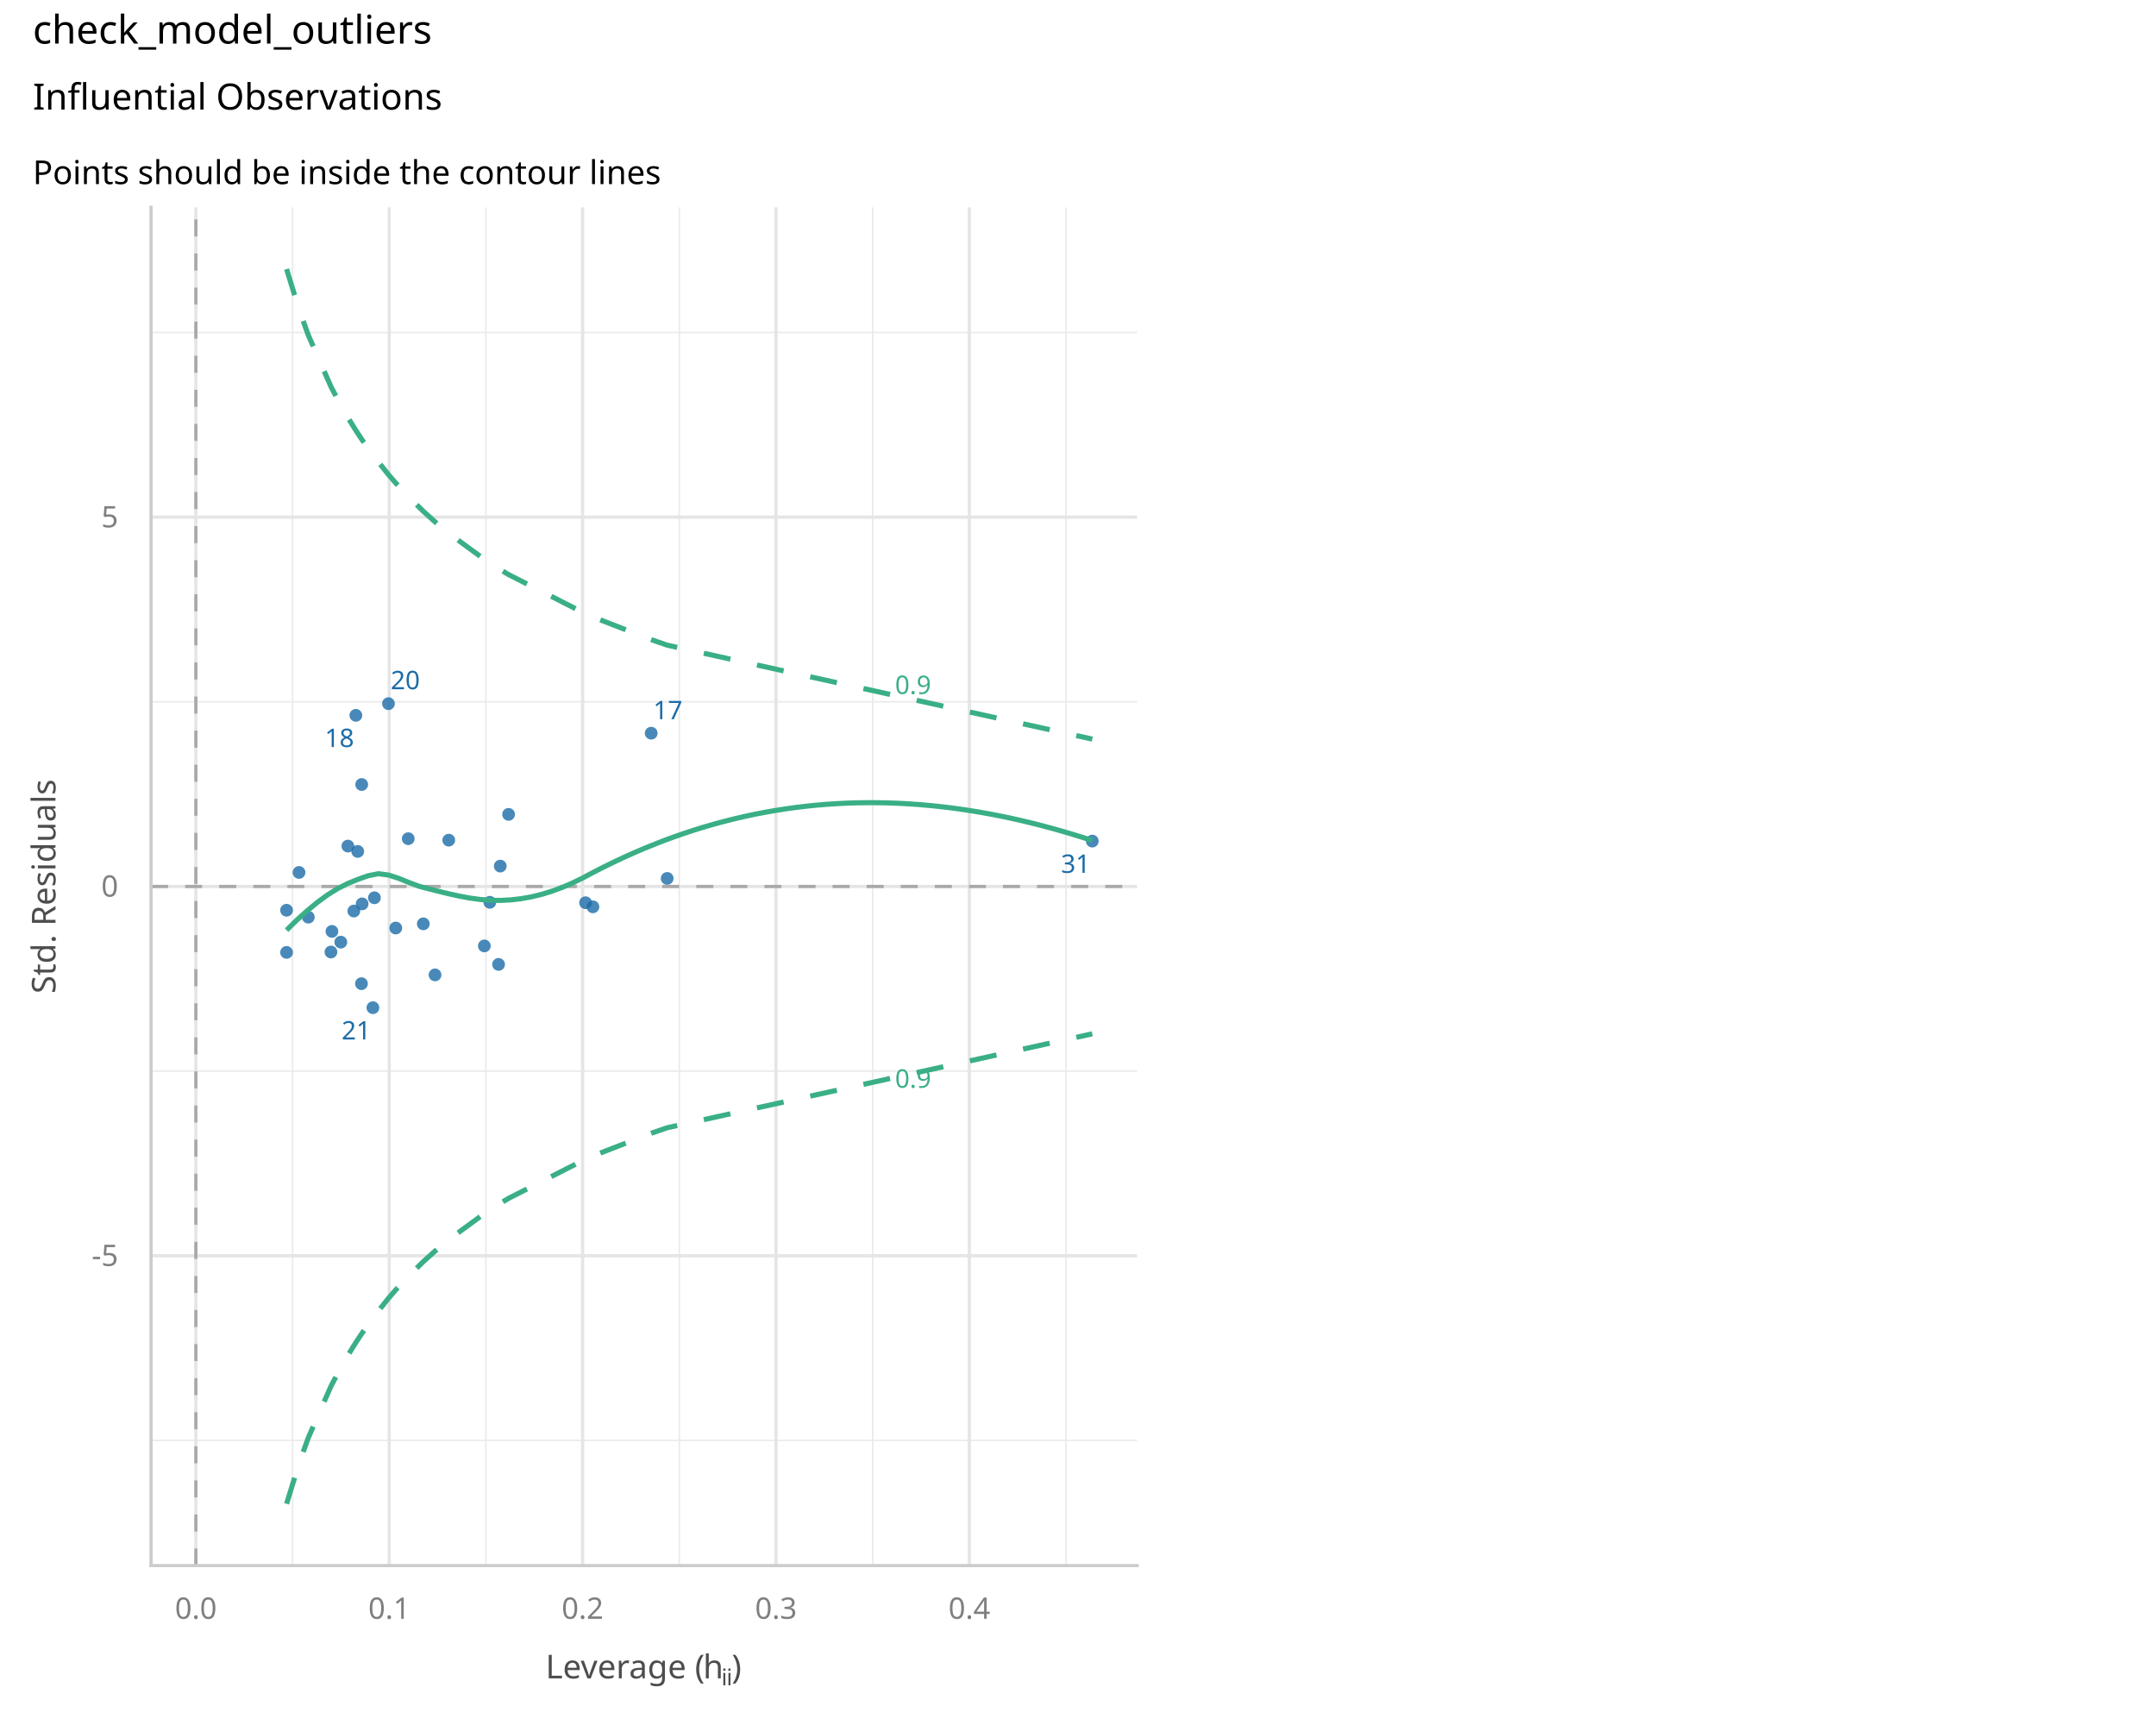
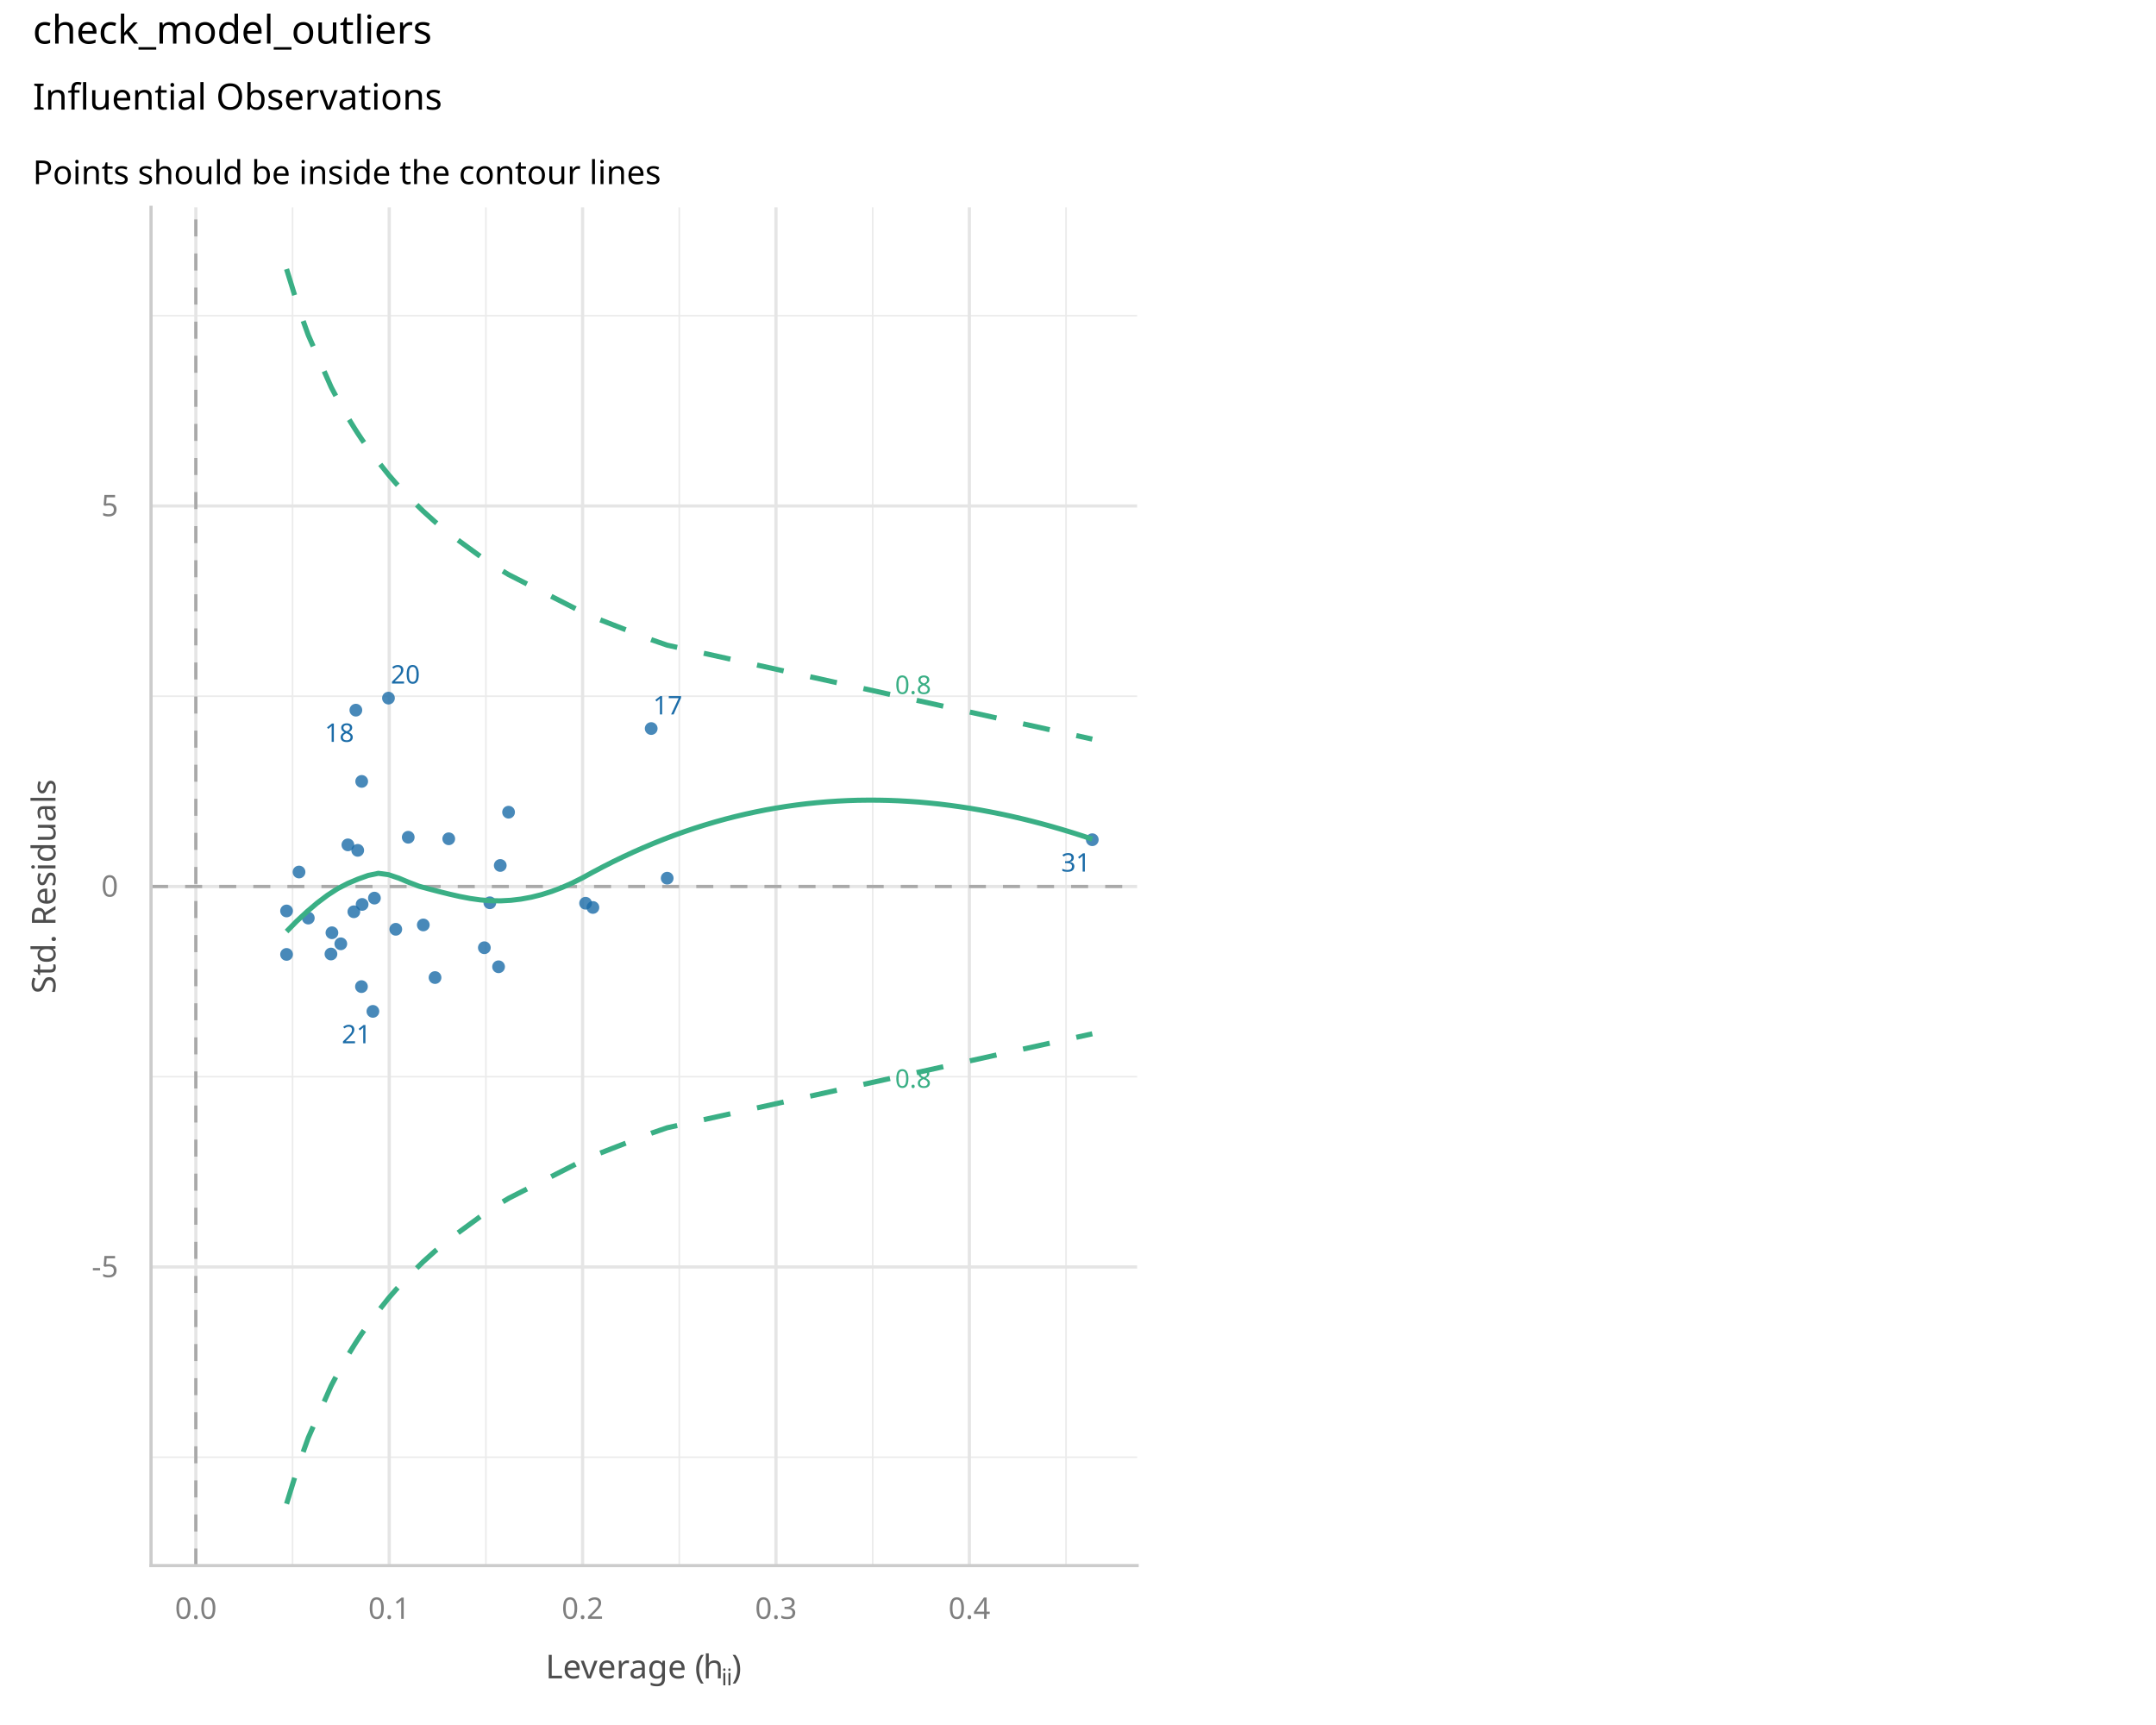
<svg xmlns="http://www.w3.org/2000/svg" class="svglite" data-engine-version="2.0" width="720.00pt" height="576.00pt" viewBox="0 0 720.00 576.00">
  <defs>
    <style type="text/css">
    .svglite line, .svglite polyline, .svglite polygon, .svglite path, .svglite rect, .svglite circle {
      fill: none;
      stroke: #000000;
      stroke-linecap: round;
      stroke-linejoin: round;
      stroke-miterlimit: 10.00;
    }
  </style>
  </defs>
  <rect width="100%" height="100%" style="stroke: none; fill: #FFFFFF;" />
  <defs>
    <clipPath id="cpMC4wMHw3MjAuMDB8MC4wMHw1NzYuMDA=">
      <rect x="0.00" y="0.00" width="720.00" height="576.00" />
    </clipPath>
  </defs>
  <g clip-path="url(#cpMC4wMHw3MjAuMDB8MC4wMHw1NzYuMDA=)">
    <rect x="0" y="0.00" width="720.00" height="576.00" style="stroke-width: 1.07; stroke: #FFFFFF; fill: #FFFFFF;" />
  </g>
  <defs>
    <clipPath id="cpNTAuNDR8NzE0LjUyfDY5LjIzfDUyMi43Nw==">
      <rect x="50.44" y="69.23" width="664.08" height="453.54" />
    </clipPath>
  </defs>
  <g clip-path="url(#cpNTAuNDR8NzE0LjUyfDY5LjIzfDUyMi43Nw==)">
</g>
  <g clip-path="url(#cpMC4wMHw3MjAuMDB8MC4wMHw1NzYuMDA=)">
</g>
  <defs>
    <clipPath id="cpNS40OHwzODUuMjJ8MjIuNzh8NTcwLjUy">
      <rect x="5.48" y="22.78" width="379.74" height="547.74" />
    </clipPath>
  </defs>
  <g clip-path="url(#cpNS40OHwzODUuMjJ8MjIuNzh8NTcwLjUy)">
    <rect x="5.48" y="22.78" width="379.74" height="547.74" style="stroke-width: 1.07; stroke: #FFFFFF; fill: #FFFFFF;" />
  </g>
  <g clip-path="url(#cpMC4wMHw3MjAuMDB8MC4wMHw1NzYuMDA=)">
</g>
  <defs>
    <clipPath id="cpNTAuNDR8Mzc5Ljc0fDY5LjIzfDUyMi43Nw==">
      <rect x="50.44" y="69.23" width="329.30" height="453.54" />
    </clipPath>
  </defs>
  <g clip-path="url(#cpNTAuNDR8Mzc5Ljc0fDY5LjIzfDUyMi43Nw==)">
    <rect x="50.44" y="69.23" width="329.30" height="453.54" style="stroke-width: 1.07; stroke: none; fill: #FFFFFF;" />
-     <polyline points="50.44,480.97 379.74,480.97 " style="stroke-width: 0.53; stroke: #EBEBEB; stroke-linecap: butt;" />
-     <polyline points="50.44,357.66 379.74,357.66 " style="stroke-width: 0.53; stroke: #EBEBEB; stroke-linecap: butt;" />
-     <polyline points="50.44,234.34 379.74,234.34 " style="stroke-width: 0.53; stroke: #EBEBEB; stroke-linecap: butt;" />
-     <polyline points="50.44,111.03 379.74,111.03 " style="stroke-width: 0.53; stroke: #EBEBEB; stroke-linecap: butt;" />
+     <polyline points="50.44,486.58 379.74,486.58 " style="stroke-width: 0.53; stroke: #EBEBEB; stroke-linecap: butt;" />
+     <polyline points="50.44,359.53 379.74,359.53 " style="stroke-width: 0.53; stroke: #EBEBEB; stroke-linecap: butt;" />
+     <polyline points="50.44,232.47 379.74,232.47 " style="stroke-width: 0.53; stroke: #EBEBEB; stroke-linecap: butt;" />
+     <polyline points="50.44,105.42 379.74,105.42 " style="stroke-width: 0.53; stroke: #EBEBEB; stroke-linecap: butt;" />
    <polyline points="97.70,522.77 97.70,69.23 " style="stroke-width: 0.53; stroke: #EBEBEB; stroke-linecap: butt;" />
    <polyline points="162.27,522.77 162.27,69.23 " style="stroke-width: 0.53; stroke: #EBEBEB; stroke-linecap: butt;" />
    <polyline points="226.85,522.77 226.85,69.23 " style="stroke-width: 0.53; stroke: #EBEBEB; stroke-linecap: butt;" />
    <polyline points="291.43,522.77 291.43,69.23 " style="stroke-width: 0.53; stroke: #EBEBEB; stroke-linecap: butt;" />
    <polyline points="356.01,522.77 356.01,69.23 " style="stroke-width: 0.53; stroke: #EBEBEB; stroke-linecap: butt;" />
-     <polyline points="50.44,419.32 379.74,419.32 " style="stroke-width: 1.07; stroke: #E5E5E5; stroke-linecap: butt;" />
+     <polyline points="50.44,423.05 379.74,423.05 " style="stroke-width: 1.07; stroke: #E5E5E5; stroke-linecap: butt;" />
    <polyline points="50.44,296.00 379.74,296.00 " style="stroke-width: 1.07; stroke: #E5E5E5; stroke-linecap: butt;" />
-     <polyline points="50.44,172.68 379.74,172.68 " style="stroke-width: 1.07; stroke: #E5E5E5; stroke-linecap: butt;" />
+     <polyline points="50.44,168.95 379.74,168.95 " style="stroke-width: 1.07; stroke: #E5E5E5; stroke-linecap: butt;" />
    <polyline points="65.41,522.77 65.41,69.23 " style="stroke-width: 1.07; stroke: #E5E5E5; stroke-linecap: butt;" />
    <polyline points="129.98,522.77 129.98,69.23 " style="stroke-width: 1.07; stroke: #E5E5E5; stroke-linecap: butt;" />
    <polyline points="194.56,522.77 194.56,69.23 " style="stroke-width: 1.07; stroke: #E5E5E5; stroke-linecap: butt;" />
    <polyline points="259.14,522.77 259.14,69.23 " style="stroke-width: 1.07; stroke: #E5E5E5; stroke-linecap: butt;" />
    <polyline points="323.72,522.77 323.72,69.23 " style="stroke-width: 1.07; stroke: #E5E5E5; stroke-linecap: butt;" />
-     <circle cx="113.81" cy="314.59" r="2.13" style="stroke-width: 0.00; stroke: none; fill: #1B6CA8; fill-opacity: 0.80;" />
-     <circle cx="102.96" cy="306.25" r="2.13" style="stroke-width: 0.00; stroke: none; fill: #1B6CA8; fill-opacity: 0.80;" />
-     <circle cx="120.71" cy="328.46" r="2.13" style="stroke-width: 0.00; stroke: none; fill: #1B6CA8; fill-opacity: 0.80;" />
-     <circle cx="99.86" cy="291.32" r="2.13" style="stroke-width: 0.00; stroke: none; fill: #1B6CA8; fill-opacity: 0.80;" />
-     <circle cx="136.33" cy="280.05" r="2.13" style="stroke-width: 0.00; stroke: none; fill: #1B6CA8; fill-opacity: 0.80;" />
-     <circle cx="110.52" cy="317.89" r="2.13" style="stroke-width: 0.00; stroke: none; fill: #1B6CA8; fill-opacity: 0.80;" />
-     <circle cx="141.36" cy="308.48" r="2.13" style="stroke-width: 0.00; stroke: none; fill: #1B6CA8; fill-opacity: 0.80;" />
-     <circle cx="167.06" cy="289.20" r="2.13" style="stroke-width: 0.00; stroke: none; fill: #1B6CA8; fill-opacity: 0.80;" />
-     <circle cx="163.58" cy="301.29" r="2.13" style="stroke-width: 0.00; stroke: none; fill: #1B6CA8; fill-opacity: 0.80;" />
-     <circle cx="95.70" cy="303.94" r="2.13" style="stroke-width: 0.00; stroke: none; fill: #1B6CA8; fill-opacity: 0.80;" />
-     <circle cx="95.70" cy="318.02" r="2.13" style="stroke-width: 0.00; stroke: none; fill: #1B6CA8; fill-opacity: 0.80;" />
-     <circle cx="116.18" cy="282.52" r="2.13" style="stroke-width: 0.00; stroke: none; fill: #1B6CA8; fill-opacity: 0.80;" />
-     <circle cx="119.46" cy="284.30" r="2.13" style="stroke-width: 0.00; stroke: none; fill: #1B6CA8; fill-opacity: 0.80;" />
-     <circle cx="118.17" cy="304.21" r="2.13" style="stroke-width: 0.00; stroke: none; fill: #1B6CA8; fill-opacity: 0.80;" />
-     <circle cx="195.56" cy="301.43" r="2.13" style="stroke-width: 0.00; stroke: none; fill: #1B6CA8; fill-opacity: 0.80;" />
-     <circle cx="222.81" cy="293.32" r="2.13" style="stroke-width: 0.00; stroke: none; fill: #1B6CA8; fill-opacity: 0.80;" />
-     <circle cx="217.47" cy="244.82" r="2.13" style="stroke-width: 0.00; stroke: none; fill: #1B6CA8; fill-opacity: 0.80;" />
-     <circle cx="118.84" cy="238.86" r="2.13" style="stroke-width: 0.00; stroke: none; fill: #1B6CA8; fill-opacity: 0.80;" />
-     <circle cx="149.86" cy="280.54" r="2.13" style="stroke-width: 0.00; stroke: none; fill: #1B6CA8; fill-opacity: 0.80;" />
-     <circle cx="129.73" cy="234.96" r="2.13" style="stroke-width: 0.00; stroke: none; fill: #1B6CA8; fill-opacity: 0.80;" />
-     <circle cx="124.53" cy="336.48" r="2.13" style="stroke-width: 0.00; stroke: none; fill: #1B6CA8; fill-opacity: 0.80;" />
-     <circle cx="161.75" cy="315.86" r="2.13" style="stroke-width: 0.00; stroke: none; fill: #1B6CA8; fill-opacity: 0.80;" />
-     <circle cx="166.50" cy="322.03" r="2.13" style="stroke-width: 0.00; stroke: none; fill: #1B6CA8; fill-opacity: 0.80;" />
-     <circle cx="132.17" cy="309.88" r="2.13" style="stroke-width: 0.00; stroke: none; fill: #1B6CA8; fill-opacity: 0.80;" />
-     <circle cx="120.79" cy="261.96" r="2.13" style="stroke-width: 0.00; stroke: none; fill: #1B6CA8; fill-opacity: 0.80;" />
-     <circle cx="125.04" cy="299.78" r="2.13" style="stroke-width: 0.00; stroke: none; fill: #1B6CA8; fill-opacity: 0.80;" />
-     <circle cx="120.93" cy="301.82" r="2.13" style="stroke-width: 0.00; stroke: none; fill: #1B6CA8; fill-opacity: 0.80;" />
-     <circle cx="169.84" cy="271.93" r="2.13" style="stroke-width: 0.00; stroke: none; fill: #1B6CA8; fill-opacity: 0.80;" />
-     <circle cx="198.00" cy="302.80" r="2.13" style="stroke-width: 0.00; stroke: none; fill: #1B6CA8; fill-opacity: 0.80;" />
-     <circle cx="110.85" cy="311.00" r="2.13" style="stroke-width: 0.00; stroke: none; fill: #1B6CA8; fill-opacity: 0.80;" />
-     <circle cx="364.77" cy="280.85" r="2.13" style="stroke-width: 0.00; stroke: none; fill: #1B6CA8; fill-opacity: 0.80;" />
-     <circle cx="145.28" cy="325.53" r="2.13" style="stroke-width: 0.00; stroke: none; fill: #1B6CA8; fill-opacity: 0.80;" />
+     <circle cx="113.81" cy="315.15" r="2.13" style="stroke-width: 0.00; stroke: none; fill: #1B6CA8; fill-opacity: 0.80;" />
+     <circle cx="102.96" cy="306.56" r="2.13" style="stroke-width: 0.00; stroke: none; fill: #1B6CA8; fill-opacity: 0.80;" />
+     <circle cx="120.71" cy="329.44" r="2.13" style="stroke-width: 0.00; stroke: none; fill: #1B6CA8; fill-opacity: 0.80;" />
+     <circle cx="99.86" cy="291.18" r="2.13" style="stroke-width: 0.00; stroke: none; fill: #1B6CA8; fill-opacity: 0.80;" />
+     <circle cx="136.33" cy="279.57" r="2.13" style="stroke-width: 0.00; stroke: none; fill: #1B6CA8; fill-opacity: 0.80;" />
+     <circle cx="110.52" cy="318.56" r="2.13" style="stroke-width: 0.00; stroke: none; fill: #1B6CA8; fill-opacity: 0.80;" />
+     <circle cx="141.36" cy="308.85" r="2.13" style="stroke-width: 0.00; stroke: none; fill: #1B6CA8; fill-opacity: 0.80;" />
+     <circle cx="167.06" cy="288.99" r="2.13" style="stroke-width: 0.00; stroke: none; fill: #1B6CA8; fill-opacity: 0.80;" />
+     <circle cx="163.58" cy="301.45" r="2.13" style="stroke-width: 0.00; stroke: none; fill: #1B6CA8; fill-opacity: 0.80;" />
+     <circle cx="95.70" cy="304.18" r="2.13" style="stroke-width: 0.00; stroke: none; fill: #1B6CA8; fill-opacity: 0.80;" />
+     <circle cx="95.70" cy="318.69" r="2.13" style="stroke-width: 0.00; stroke: none; fill: #1B6CA8; fill-opacity: 0.80;" />
+     <circle cx="116.18" cy="282.11" r="2.13" style="stroke-width: 0.00; stroke: none; fill: #1B6CA8; fill-opacity: 0.80;" />
+     <circle cx="119.46" cy="283.94" r="2.13" style="stroke-width: 0.00; stroke: none; fill: #1B6CA8; fill-opacity: 0.80;" />
+     <circle cx="118.17" cy="304.45" r="2.13" style="stroke-width: 0.00; stroke: none; fill: #1B6CA8; fill-opacity: 0.80;" />
+     <circle cx="195.56" cy="301.60" r="2.13" style="stroke-width: 0.00; stroke: none; fill: #1B6CA8; fill-opacity: 0.80;" />
+     <circle cx="222.81" cy="293.24" r="2.13" style="stroke-width: 0.00; stroke: none; fill: #1B6CA8; fill-opacity: 0.80;" />
+     <circle cx="217.47" cy="243.27" r="2.13" style="stroke-width: 0.00; stroke: none; fill: #1B6CA8; fill-opacity: 0.80;" />
+     <circle cx="118.84" cy="237.13" r="2.13" style="stroke-width: 0.00; stroke: none; fill: #1B6CA8; fill-opacity: 0.80;" />
+     <circle cx="149.86" cy="280.08" r="2.13" style="stroke-width: 0.00; stroke: none; fill: #1B6CA8; fill-opacity: 0.80;" />
+     <circle cx="129.73" cy="233.11" r="2.13" style="stroke-width: 0.00; stroke: none; fill: #1B6CA8; fill-opacity: 0.80;" />
+     <circle cx="124.53" cy="337.71" r="2.13" style="stroke-width: 0.00; stroke: none; fill: #1B6CA8; fill-opacity: 0.80;" />
+     <circle cx="161.75" cy="316.46" r="2.13" style="stroke-width: 0.00; stroke: none; fill: #1B6CA8; fill-opacity: 0.80;" />
+     <circle cx="166.50" cy="322.82" r="2.13" style="stroke-width: 0.00; stroke: none; fill: #1B6CA8; fill-opacity: 0.80;" />
+     <circle cx="132.17" cy="310.30" r="2.13" style="stroke-width: 0.00; stroke: none; fill: #1B6CA8; fill-opacity: 0.80;" />
+     <circle cx="120.79" cy="260.92" r="2.13" style="stroke-width: 0.00; stroke: none; fill: #1B6CA8; fill-opacity: 0.80;" />
+     <circle cx="125.04" cy="299.89" r="2.13" style="stroke-width: 0.00; stroke: none; fill: #1B6CA8; fill-opacity: 0.80;" />
+     <circle cx="120.93" cy="302.00" r="2.13" style="stroke-width: 0.00; stroke: none; fill: #1B6CA8; fill-opacity: 0.80;" />
+     <circle cx="169.84" cy="271.20" r="2.13" style="stroke-width: 0.00; stroke: none; fill: #1B6CA8; fill-opacity: 0.80;" />
+     <circle cx="198.00" cy="303.01" r="2.13" style="stroke-width: 0.00; stroke: none; fill: #1B6CA8; fill-opacity: 0.80;" />
+     <circle cx="110.85" cy="311.46" r="2.13" style="stroke-width: 0.00; stroke: none; fill: #1B6CA8; fill-opacity: 0.80;" />
+     <circle cx="364.77" cy="280.39" r="2.13" style="stroke-width: 0.00; stroke: none; fill: #1B6CA8; fill-opacity: 0.80;" />
+     <circle cx="145.28" cy="326.42" r="2.13" style="stroke-width: 0.00; stroke: none; fill: #1B6CA8; fill-opacity: 0.80;" />
    <line x1="65.41" y1="522.77" x2="65.41" y2="69.23" style="stroke-width: 1.07; stroke: #A9A9A9; stroke-dasharray: 5.69,5.69; stroke-linecap: butt;" />
    <line x1="50.44" y1="296.00" x2="379.74" y2="296.00" style="stroke-width: 1.07; stroke: #A9A9A9; stroke-dasharray: 5.69,5.69; stroke-linecap: butt;" />
-     <polyline points="95.70,310.59 99.11,307.23 102.52,304.17 105.92,301.35 109.33,298.86 112.73,296.73 116.14,295.01 119.55,293.62 122.95,292.42 126.36,291.74 129.76,292.19 133.17,293.30 136.57,294.68 139.98,295.95 143.39,296.84 146.79,297.70 150.20,298.52 153.60,299.26 157.01,299.89 160.42,300.35 163.82,300.62 167.23,300.66 170.63,300.48 174.04,300.08 177.45,299.47 180.85,298.64 184.26,297.61 187.66,296.36 191.07,294.90 194.48,293.23 197.88,291.42 201.29,289.67 204.69,288.00 208.10,286.39 211.50,284.86 214.91,283.40 218.32,282.01 221.72,280.68 225.13,279.43 228.53,278.25 231.94,277.13 235.35,276.08 238.75,275.10 242.16,274.19 245.56,273.34 248.97,272.55 252.38,271.83 255.78,271.18 259.19,270.59 262.59,270.06 266.00,269.59 269.41,269.18 272.81,268.84 276.22,268.56 279.62,268.34 283.03,268.17 286.44,268.07 289.84,268.02 293.25,268.04 296.65,268.10 300.06,268.23 303.46,268.41 306.87,268.65 310.28,268.95 313.68,269.29 317.09,269.69 320.49,270.15 323.90,270.66 327.31,271.22 330.71,271.83 334.12,272.49 337.52,273.20 340.93,273.97 344.34,274.78 347.74,275.64 351.15,276.55 354.55,277.51 357.96,278.51 361.37,279.56 364.77,280.66 " style="stroke-width: 1.71; stroke: #3AAF85; stroke-linecap: butt;" />
-     <text x="223.03" y="240.15" text-anchor="middle" style="font-size: 8.54px; fill: #1B6CA8; font-family: sans;" textLength="9.50px" lengthAdjust="spacingAndGlyphs">17</text>
-     <text x="135.35" y="230.15" text-anchor="middle" style="font-size: 8.54px; fill: #1B6CA8; font-family: sans;" textLength="9.50px" lengthAdjust="spacingAndGlyphs">20</text>
-     <text x="113.35" y="249.44" text-anchor="middle" style="font-size: 8.54px; fill: #1B6CA8; font-family: sans;" textLength="9.50px" lengthAdjust="spacingAndGlyphs">18</text>
-     <text x="359.20" y="291.46" text-anchor="middle" style="font-size: 8.54px; fill: #1B6CA8; font-family: sans;" textLength="9.50px" lengthAdjust="spacingAndGlyphs">31</text>
-     <text x="118.95" y="347.10" text-anchor="middle" style="font-size: 8.54px; fill: #1B6CA8; font-family: sans;" textLength="9.50px" lengthAdjust="spacingAndGlyphs">21</text>
+     <polyline points="95.70,311.04 99.11,307.57 102.52,304.41 105.92,301.52 109.33,298.95 112.73,296.75 116.14,294.98 119.55,293.54 122.95,292.32 126.36,291.61 129.76,292.07 133.17,293.22 136.57,294.64 139.98,295.94 143.39,296.87 146.79,297.75 150.20,298.59 153.60,299.36 157.01,300.01 160.42,300.49 163.82,300.76 167.23,300.80 170.63,300.62 174.04,300.21 177.45,299.58 180.85,298.73 184.26,297.65 187.66,296.37 191.07,294.86 194.48,293.15 197.88,291.28 201.29,289.48 204.69,287.75 208.10,286.10 211.50,284.52 214.91,283.02 218.32,281.58 221.72,280.22 225.13,278.93 228.53,277.71 231.94,276.56 235.35,275.48 238.75,274.47 242.16,273.52 245.56,272.65 248.97,271.84 252.38,271.10 255.78,270.42 259.19,269.82 262.59,269.27 266.00,268.79 269.41,268.37 272.81,268.02 276.22,267.73 279.62,267.50 283.03,267.33 286.44,267.22 289.84,267.18 293.25,267.19 296.65,267.26 300.06,267.39 303.46,267.58 306.87,267.82 310.28,268.13 313.68,268.48 317.09,268.90 320.49,269.37 323.90,269.89 327.31,270.47 330.71,271.10 334.12,271.78 337.52,272.51 340.93,273.30 344.34,274.14 347.74,275.02 351.15,275.96 354.55,276.95 357.96,277.98 361.37,279.07 364.77,280.20 " style="stroke-width: 1.71; stroke: #3AAF85; stroke-linecap: butt;" />
+     <text x="222.97" y="238.55" text-anchor="middle" style="font-size: 8.54px; fill: #1B6CA8; font-family: sans;" textLength="9.50px" lengthAdjust="spacingAndGlyphs">17</text>
+     <text x="135.38" y="228.25" text-anchor="middle" style="font-size: 8.54px; fill: #1B6CA8; font-family: sans;" textLength="9.50px" lengthAdjust="spacingAndGlyphs">20</text>
+     <text x="113.34" y="247.71" text-anchor="middle" style="font-size: 8.54px; fill: #1B6CA8; font-family: sans;" textLength="9.50px" lengthAdjust="spacingAndGlyphs">18</text>
+     <text x="359.26" y="291.04" text-anchor="middle" style="font-size: 8.54px; fill: #1B6CA8; font-family: sans;" textLength="9.50px" lengthAdjust="spacingAndGlyphs">31</text>
+     <text x="119.01" y="348.37" text-anchor="middle" style="font-size: 8.54px; fill: #1B6CA8; font-family: sans;" textLength="9.50px" lengthAdjust="spacingAndGlyphs">21</text>
    <polyline points="95.70,89.85 95.70,89.85 99.86,103.32 102.96,111.93 110.52,129.10 110.85,129.76 113.81,135.32 116.18,139.43 118.17,142.65 118.84,143.71 119.46,144.67 120.71,146.54 120.79,146.66 120.93,146.87 124.53,151.93 125.04,152.60 129.73,158.49 132.17,161.31 136.33,165.78 141.36,170.72 145.28,174.25 149.86,178.08 161.75,186.77 163.58,187.97 166.50,189.83 167.06,190.18 169.84,191.86 195.56,204.96 198.00,206.02 217.47,213.58 222.81,215.43 364.77,246.80 " style="stroke-width: 1.71; stroke: #3AAF85; stroke-dasharray: 9.10,9.10; stroke-linecap: butt;" />
    <polyline points="95.70,502.15 95.70,502.15 99.86,488.68 102.96,480.07 110.52,462.89 110.85,462.24 113.81,456.68 116.18,452.57 118.17,449.35 118.84,448.29 119.46,447.33 120.71,445.46 120.79,445.34 120.93,445.13 124.53,440.07 125.04,439.40 129.73,433.51 132.17,430.69 136.33,426.22 141.36,421.28 145.28,417.75 149.86,413.92 161.75,405.23 163.58,404.03 166.50,402.17 167.06,401.82 169.84,400.14 195.56,387.04 198.00,385.98 217.47,378.41 222.81,376.57 364.77,345.20 " style="stroke-width: 1.71; stroke: #3AAF85; stroke-dasharray: 9.10,9.10; stroke-linecap: butt;" />
-     <text x="310.96" y="231.73" text-anchor="end" style="font-size: 8.54px; fill: #3AAF85; font-family: sans;" textLength="11.87px" lengthAdjust="spacingAndGlyphs">0.9</text>
-     <text x="310.96" y="363.21" text-anchor="end" style="font-size: 8.54px; fill: #3AAF85; font-family: sans;" textLength="11.87px" lengthAdjust="spacingAndGlyphs">0.9</text>
+     <text x="310.96" y="231.73" text-anchor="end" style="font-size: 8.54px; fill: #3AAF85; font-family: sans;" textLength="11.87px" lengthAdjust="spacingAndGlyphs">0.8</text>
+     <text x="310.96" y="363.21" text-anchor="end" style="font-size: 8.54px; fill: #3AAF85; font-family: sans;" textLength="11.87px" lengthAdjust="spacingAndGlyphs">0.8</text>
  </g>
  <g clip-path="url(#cpMC4wMHw3MjAuMDB8MC4wMHw1NzYuMDA=)">
    <polyline points="50.44,522.77 50.44,69.23 " style="stroke-width: 1.07; stroke: #CCCCCC; stroke-linecap: square;" />
-     <text x="39.48" y="422.72" text-anchor="end" style="font-size: 9.90px; fill: #7F7F7F; font-family: sans;" textLength="8.80px" lengthAdjust="spacingAndGlyphs">-5</text>
+     <text x="39.48" y="426.46" text-anchor="end" style="font-size: 9.90px; fill: #7F7F7F; font-family: sans;" textLength="8.80px" lengthAdjust="spacingAndGlyphs">-5</text>
    <text x="39.48" y="299.41" text-anchor="end" style="font-size: 9.90px; fill: #7F7F7F; font-family: sans;" textLength="5.51px" lengthAdjust="spacingAndGlyphs">0</text>
-     <text x="39.48" y="176.09" text-anchor="end" style="font-size: 9.90px; fill: #7F7F7F; font-family: sans;" textLength="5.51px" lengthAdjust="spacingAndGlyphs">5</text>
+     <text x="39.48" y="172.35" text-anchor="end" style="font-size: 9.90px; fill: #7F7F7F; font-family: sans;" textLength="5.51px" lengthAdjust="spacingAndGlyphs">5</text>
    <polyline points="50.44,522.77 379.74,522.77 " style="stroke-width: 1.07; stroke: #CCCCCC; stroke-linecap: square;" />
    <text x="65.41" y="540.54" text-anchor="middle" style="font-size: 9.90px; fill: #7F7F7F; font-family: sans;" textLength="13.76px" lengthAdjust="spacingAndGlyphs">0.0</text>
    <text x="129.98" y="540.54" text-anchor="middle" style="font-size: 9.90px; fill: #7F7F7F; font-family: sans;" textLength="13.76px" lengthAdjust="spacingAndGlyphs">0.1</text>
    <text x="194.56" y="540.54" text-anchor="middle" style="font-size: 9.90px; fill: #7F7F7F; font-family: sans;" textLength="13.76px" lengthAdjust="spacingAndGlyphs">0.2</text>
    <text x="259.14" y="540.54" text-anchor="middle" style="font-size: 9.90px; fill: #7F7F7F; font-family: sans;" textLength="13.76px" lengthAdjust="spacingAndGlyphs">0.3</text>
    <text x="323.72" y="540.54" text-anchor="middle" style="font-size: 9.90px; fill: #7F7F7F; font-family: sans;" textLength="13.76px" lengthAdjust="spacingAndGlyphs">0.4</text>
    <text x="182.19" y="560.43" style="font-size: 11.00px; fill: #4D4D4D; font-family: sans;" textLength="52.60px" lengthAdjust="spacingAndGlyphs">Leverage (</text>
    <text x="234.79" y="560.43" style="font-size: 11.00px; fill: #4D4D4D; font-family: sans;" textLength="6.12px" lengthAdjust="spacingAndGlyphs">h</text>
    <text x="240.90" y="562.76" style="font-size: 7.70px; fill: #4D4D4D; font-family: sans;" textLength="1.71px" lengthAdjust="spacingAndGlyphs">i</text>
    <text x="242.61" y="562.76" style="font-size: 7.70px; fill: #4D4D4D; font-family: sans;" textLength="1.71px" lengthAdjust="spacingAndGlyphs">i</text>
    <text x="244.32" y="560.43" style="font-size: 11.00px; fill: #4D4D4D; font-family: sans;" textLength="3.66px" lengthAdjust="spacingAndGlyphs">)</text>
    <text transform="translate(18.53,296.00) rotate(-90)" text-anchor="middle" style="font-size: 11.00px; fill: #4D4D4D; font-family: sans;" textLength="70.94px" lengthAdjust="spacingAndGlyphs">Std. Residuals</text>
    <text x="10.96" y="61.47" style="font-size: 11.00px; font-family: sans;" textLength="196.92px" lengthAdjust="spacingAndGlyphs">Points should be inside the contour lines</text>
    <text x="10.96" y="36.59" style="font-size: 12.10px; font-family: sans;" textLength="126.46px" lengthAdjust="spacingAndGlyphs">Influential Observations</text>
    <text x="10.96" y="14.56" style="font-size: 13.20px; font-family: sans;" textLength="127.69px" lengthAdjust="spacingAndGlyphs">check_model_outliers</text>
  </g>
</svg>
